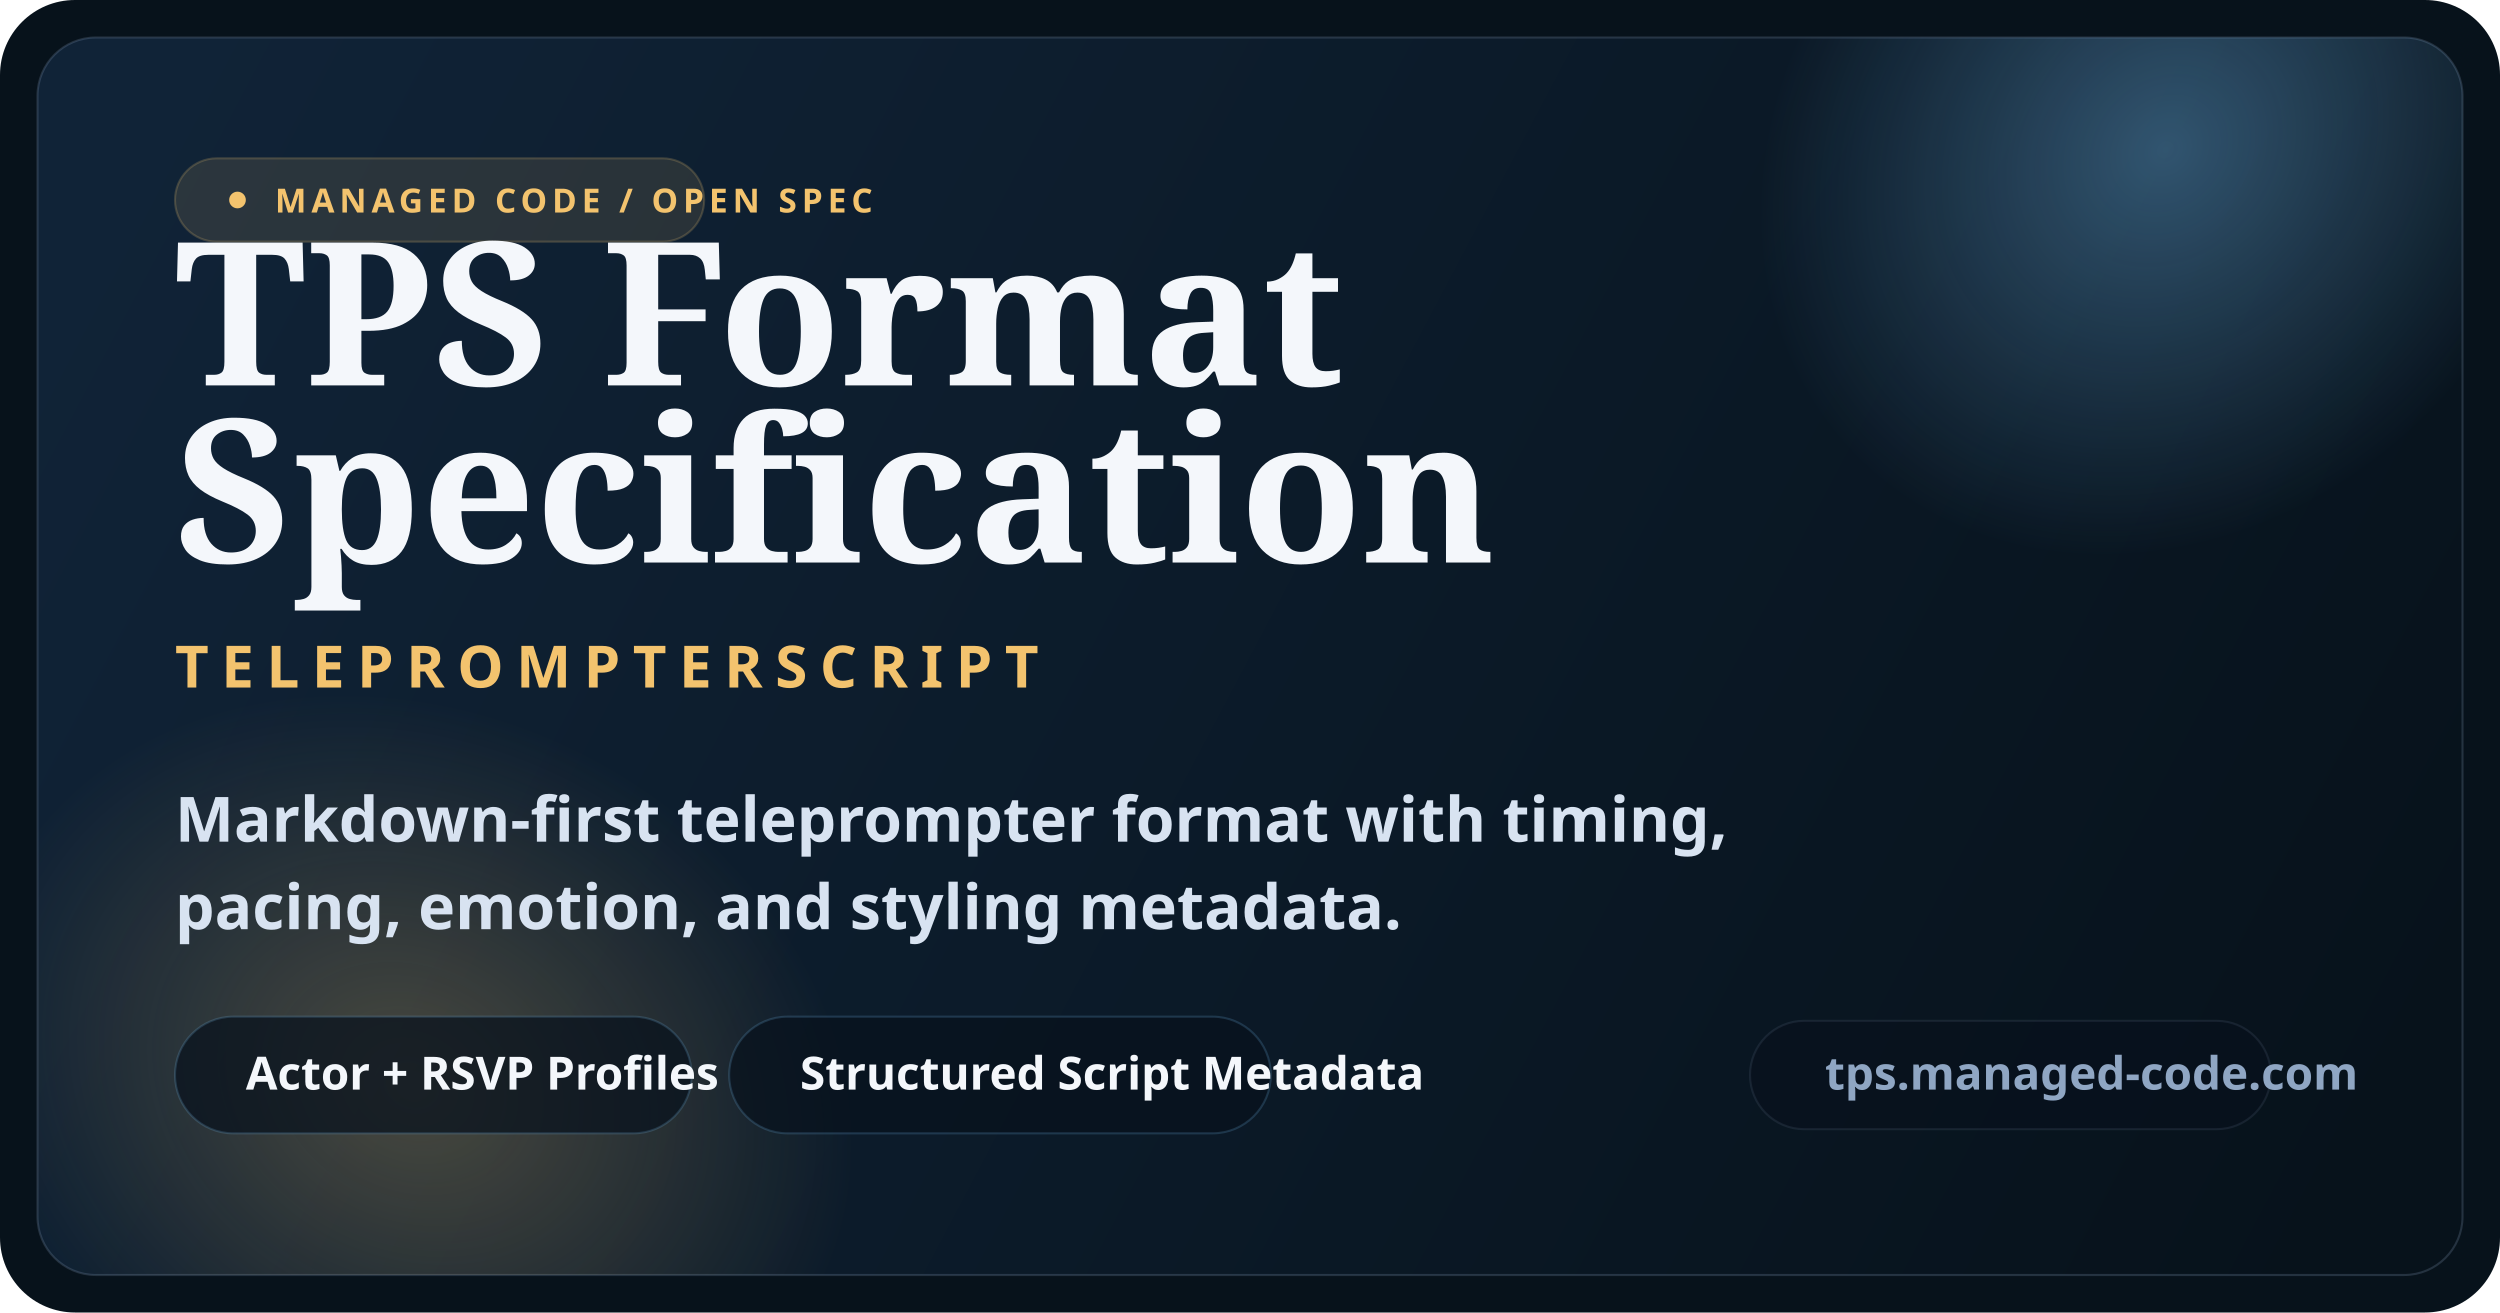
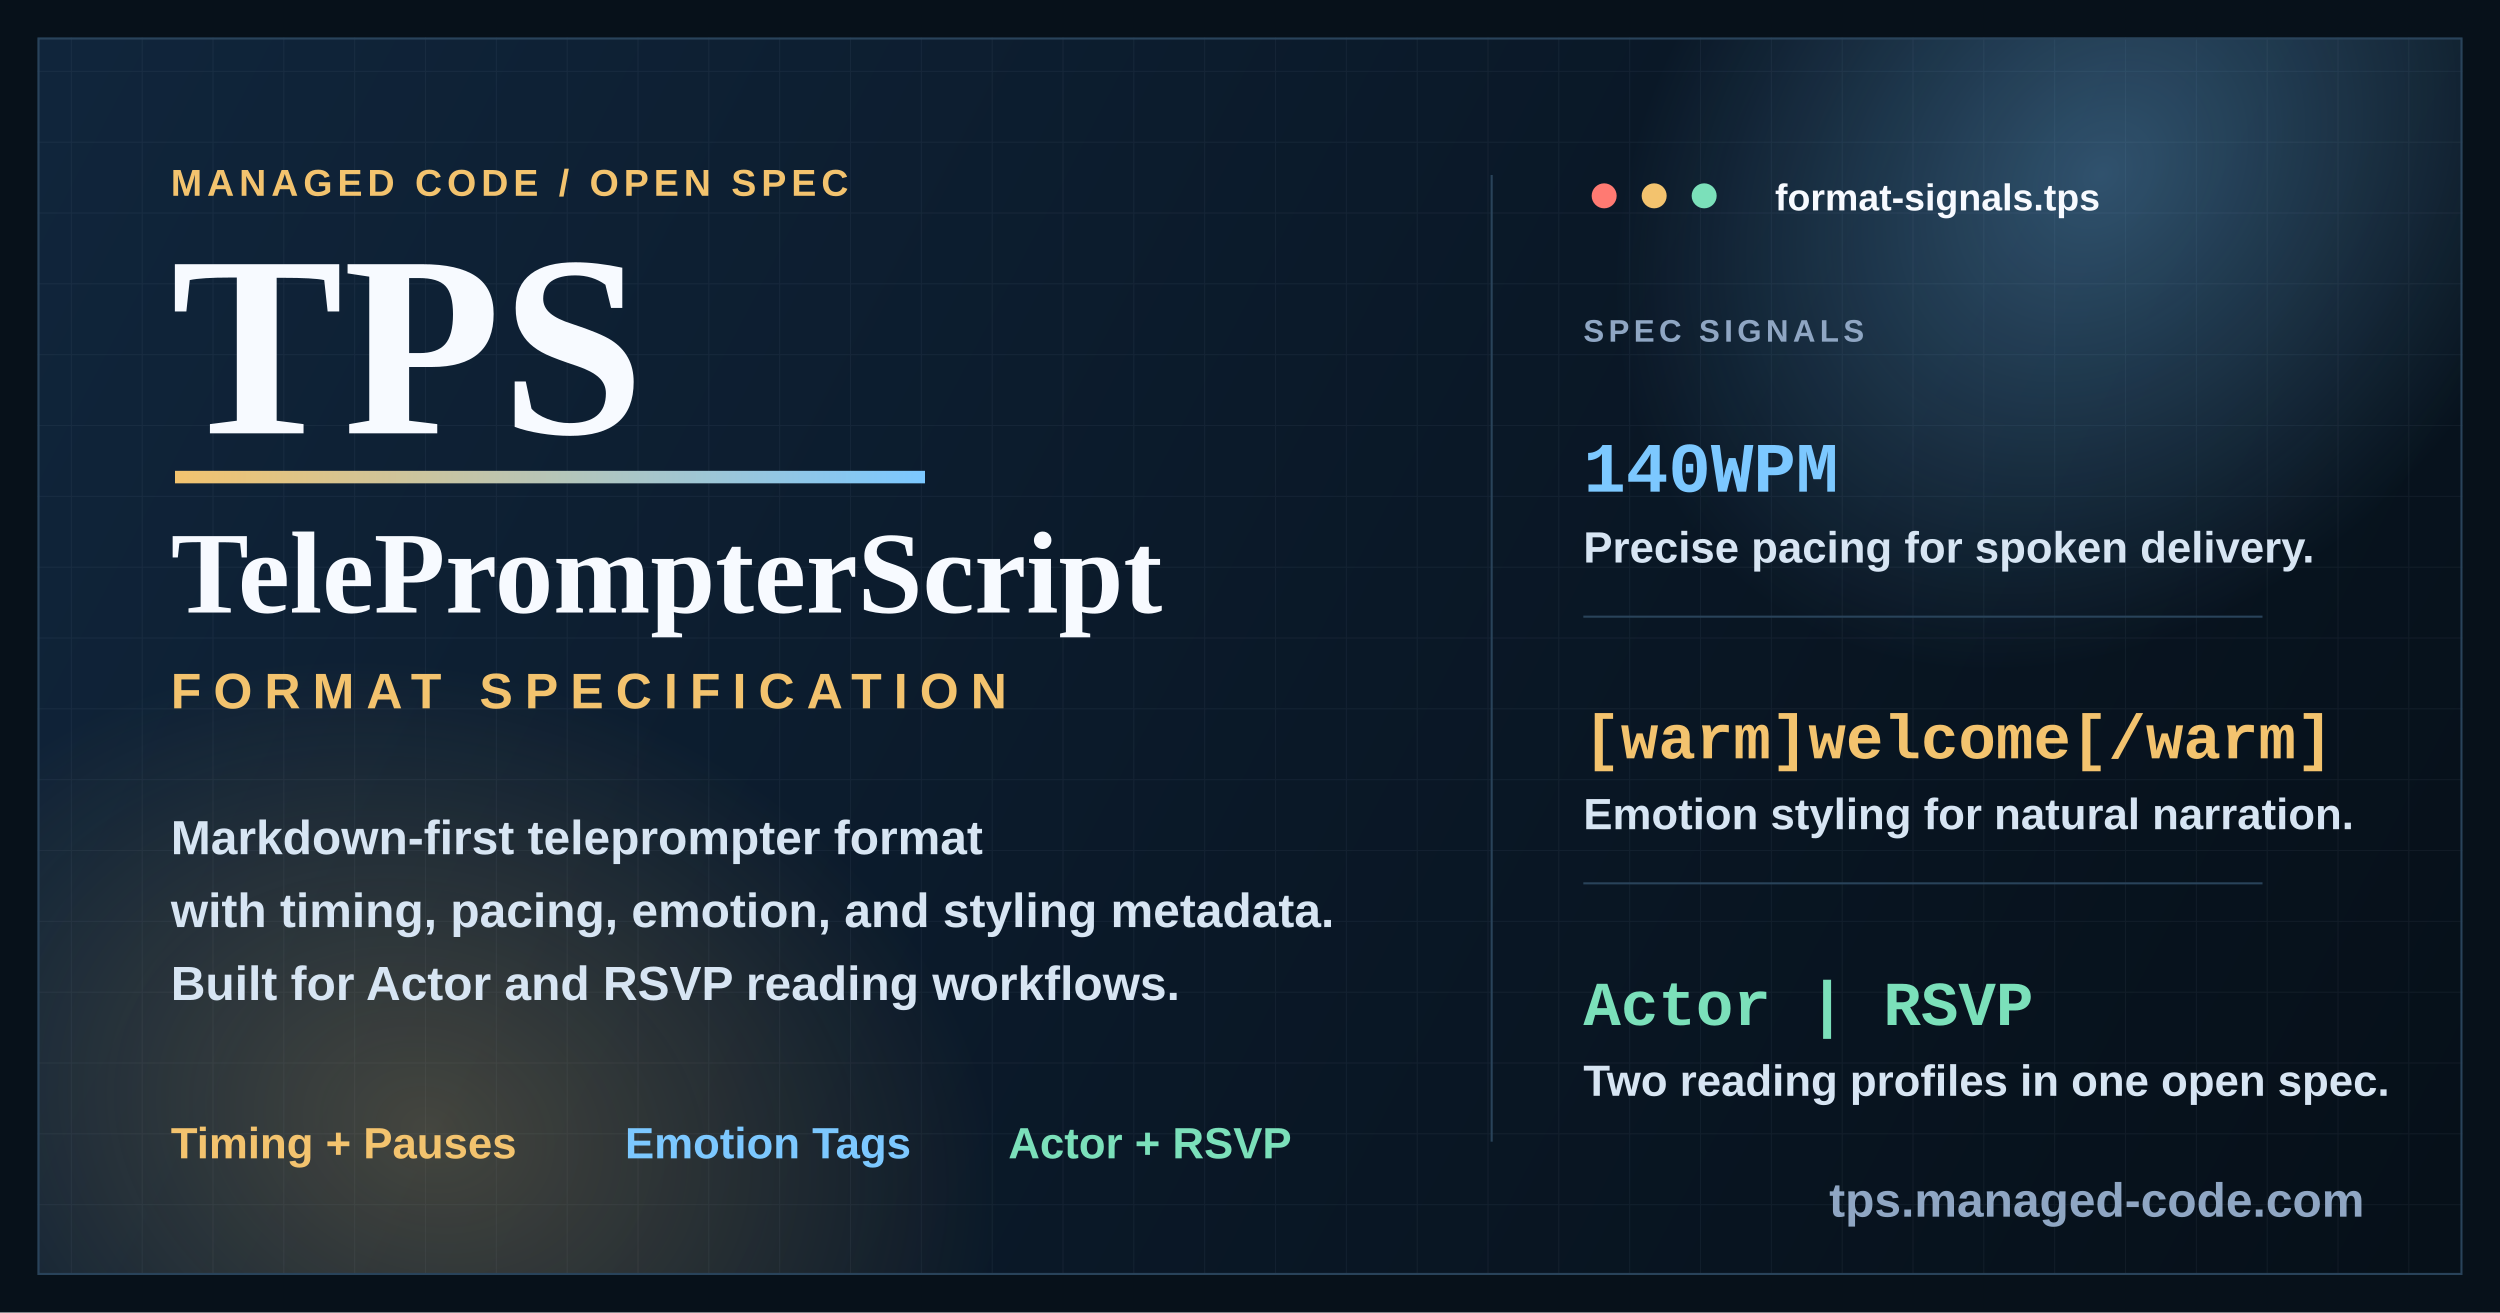
<svg xmlns="http://www.w3.org/2000/svg" width="1200" height="630" viewBox="0 0 1200 630" fill="none" role="img" aria-labelledby="title desc">
  <defs>
-     <linearGradient id="bg" x1="80" y1="40" x2="1120" y2="590" gradientUnits="userSpaceOnUse">
-       <stop stop-color="#102337" />
-       <stop offset="1" stop-color="#07121B" />
+     <linearGradient id="bg" x1="40" y1="22" x2="1158" y2="612" gradientUnits="userSpaceOnUse">
+       <stop stop-color="#10253B" />
+       <stop offset="0.54" stop-color="#0A1827" />
+       <stop offset="1" stop-color="#061019" />
    </linearGradient>
-     <radialGradient id="glowA" cx="0" cy="0" r="1" gradientUnits="userSpaceOnUse" gradientTransform="translate(1040 72) rotate(135) scale(210 180)">
-       <stop stop-color="#7CC8FF" stop-opacity=".35" />
+     <radialGradient id="blueGlow" cx="0" cy="0" r="1" gradientUnits="userSpaceOnUse" gradientTransform="translate(1010 84) rotate(133) scale(262 208)">
+       <stop stop-color="#7CC8FF" stop-opacity="0.34" />
      <stop offset="1" stop-color="#7CC8FF" stop-opacity="0" />
    </radialGradient>
-     <radialGradient id="glowB" cx="0" cy="0" r="1" gradientUnits="userSpaceOnUse" gradientTransform="translate(196 520) rotate(25) scale(220 180)">
-       <stop stop-color="#F3C36E" stop-opacity=".26" />
+     <radialGradient id="goldGlow" cx="0" cy="0" r="1" gradientUnits="userSpaceOnUse" gradientTransform="translate(206 542) rotate(18) scale(280 220)">
+       <stop stop-color="#F3C36E" stop-opacity="0.24" />
      <stop offset="1" stop-color="#F3C36E" stop-opacity="0" />
    </radialGradient>
-     <linearGradient id="pill" x1="140" y1="110" x2="330" y2="110" gradientUnits="userSpaceOnUse">
+     <linearGradient id="accentLine" x1="82" y1="229" x2="442" y2="229" gradientUnits="userSpaceOnUse">
      <stop stop-color="#F3C36E" />
      <stop offset="1" stop-color="#7CC8FF" />
    </linearGradient>
+     <pattern id="grid" width="34" height="34" patternUnits="userSpaceOnUse">
+       <path d="M34 0H0V34" stroke="#90A8C6" stroke-opacity="0.07" />
+     </pattern>
  </defs>
-   <rect width="1200" height="630" rx="36" fill="#07121B" />
-   <rect x="18" y="18" width="1164" height="594" rx="28" fill="url(#bg)" stroke="rgba(143,166,195,0.22)" />
-   <rect x="18" y="18" width="1164" height="594" rx="28" fill="url(#glowA)" />
-   <rect x="18" y="18" width="1164" height="594" rx="28" fill="url(#glowB)" />
-   <rect x="84" y="76" width="254" height="40" rx="20" fill="rgba(243,195,110,0.12)" stroke="rgba(243,195,110,0.2)" />
-   <circle cx="114" cy="96" r="4" fill="url(#pill)" />
-   <text x="132" y="102" fill="#F3C36E" font-family="Manrope, Segoe UI, sans-serif" font-size="16" font-weight="800" letter-spacing="2.4">MANAGED CODE / OPEN SPEC</text>
-   <text x="84" y="185" fill="#F4F7FB" font-family="Georgia, serif" font-size="96" font-weight="700">TPS Format</text>
-   <text x="84" y="270" fill="#F4F7FB" font-family="Georgia, serif" font-size="96" font-weight="700">Specification</text>
-   <text x="84" y="330" fill="#F3C36E" font-family="Manrope, Segoe UI, sans-serif" font-size="28" font-weight="800" letter-spacing="6">TELEPROMPTERSCRIPT</text>
-   <text x="84" y="404" fill="#D8E3F1" font-family="Manrope, Segoe UI, sans-serif" font-size="30" font-weight="600">
-     <tspan x="84" dy="0">Markdown-first teleprompter format with timing,</tspan>
-     <tspan x="84" dy="42">pacing, emotion, and styling metadata.</tspan>
-   </text>
-   <rect x="84" y="488" width="248" height="56" rx="28" fill="rgba(8,17,28,0.72)" stroke="rgba(124,200,255,0.18)" />
-   <text x="118" y="523" fill="#F4F7FB" font-family="Manrope, Segoe UI, sans-serif" font-size="22" font-weight="800">Actor + RSVP Profiles</text>
-   <rect x="350" y="488" width="260" height="56" rx="28" fill="rgba(8,17,28,0.72)" stroke="rgba(124,200,255,0.18)" />
-   <text x="384" y="523" fill="#F4F7FB" font-family="Manrope, Segoe UI, sans-serif" font-size="22" font-weight="800">Structured Script Metadata</text>
-   <rect x="840" y="490" width="250" height="52" rx="26" fill="rgba(8,17,28,0.58)" stroke="rgba(143,166,195,0.12)" />
-   <text x="876" y="523" fill="#8FA6C3" font-family="Manrope, Segoe UI, sans-serif" font-size="22" font-weight="700">tps.managed-code.com</text>
+   <rect width="1200" height="630" fill="#07111A" />
+   <rect x="18" y="18" width="1164" height="594" fill="url(#bg)" />
+   <rect x="18" y="18" width="1164" height="594" fill="url(#grid)" />
+   <rect x="18" y="18" width="1164" height="594" fill="url(#blueGlow)" />
+   <rect x="18" y="18" width="1164" height="594" fill="url(#goldGlow)" />
+   <rect x="18.5" y="18.5" width="1163" height="593" stroke="#29435A" />
+   <text x="82" y="94" fill="#F3C36E" font-family="Arial, Helvetica, sans-serif" font-size="18" font-weight="700" letter-spacing="2.4">MANAGED CODE / OPEN SPEC</text>
+   <text x="82" y="208" fill="#F7FAFF" font-family="Georgia, Times New Roman, serif" font-size="124" font-weight="700">TPS</text>
+   <rect x="84" y="226" width="360" height="6" fill="url(#accentLine)" />
+   <text x="82" y="294" fill="#F7FAFF" font-family="Georgia, Times New Roman, serif" font-size="56" font-weight="700">TelePrompterScript</text>
+   <text x="82" y="340" fill="#F3C36E" font-family="Arial, Helvetica, sans-serif" font-size="24" font-weight="700" letter-spacing="5.8">FORMAT SPECIFICATION</text>
+   <text x="82" y="410" fill="#D7E5F3" font-family="Arial, Helvetica, sans-serif" font-size="23" font-weight="600">Markdown-first teleprompter format</text>
+   <text x="82" y="445" fill="#D7E5F3" font-family="Arial, Helvetica, sans-serif" font-size="23" font-weight="600">with timing, pacing, emotion, and styling metadata.</text>
+   <text x="82" y="480" fill="#D7E5F3" font-family="Arial, Helvetica, sans-serif" font-size="23" font-weight="600">Built for Actor and RSVP reading workflows.</text>
+   <text x="82" y="556" fill="#F3C36E" font-family="Arial, Helvetica, sans-serif" font-size="21" font-weight="700">Timing + Pauses</text>
+   <text x="300" y="556" fill="#7CC8FF" font-family="Arial, Helvetica, sans-serif" font-size="21" font-weight="700">Emotion Tags</text>
+   <text x="484" y="556" fill="#7BE0BA" font-family="Arial, Helvetica, sans-serif" font-size="21" font-weight="700">Actor + RSVP</text>
+   <line x1="716" y1="84" x2="716" y2="548" stroke="#29435A" stroke-width="1" />
+   <circle cx="770" cy="94" r="6" fill="#FF7A72" />
+   <circle cx="794" cy="94" r="6" fill="#F3C36E" />
+   <circle cx="818" cy="94" r="6" fill="#7BE0BA" />
+   <text x="852" y="101" fill="#F7FAFF" font-family="Arial, Helvetica, sans-serif" font-size="18" font-weight="700">format-signals.tps</text>
+   <text x="760" y="164" fill="#8FA6C3" font-family="Arial, Helvetica, sans-serif" font-size="15" font-weight="700" letter-spacing="2.1">SPEC SIGNALS</text>
+   <text x="760" y="236" fill="#7CC8FF" font-family="Courier New, monospace" font-size="34" font-weight="700">140WPM</text>
+   <text x="760" y="270" fill="#D7E5F3" font-family="Arial, Helvetica, sans-serif" font-size="21" font-weight="600">Precise pacing for spoken delivery.</text>
+   <line x1="760" y1="296" x2="1086" y2="296" stroke="#29435A" stroke-width="1" />
+   <text x="760" y="364" fill="#F3C36E" font-family="Courier New, monospace" font-size="30" font-weight="700">[warm]welcome[/warm]</text>
+   <text x="760" y="398" fill="#D7E5F3" font-family="Arial, Helvetica, sans-serif" font-size="21" font-weight="600">Emotion styling for natural narration.</text>
+   <line x1="760" y1="424" x2="1086" y2="424" stroke="#29435A" stroke-width="1" />
+   <text x="760" y="492" fill="#7BE0BA" font-family="Courier New, monospace" font-size="30" font-weight="700">Actor | RSVP</text>
+   <text x="760" y="526" fill="#D7E5F3" font-family="Arial, Helvetica, sans-serif" font-size="21" font-weight="600">Two reading profiles in one open spec.</text>
+   <text x="878" y="584" fill="#8FA6C3" font-family="Arial, Helvetica, sans-serif" font-size="23" font-weight="700">tps.managed-code.com</text>
</svg>
